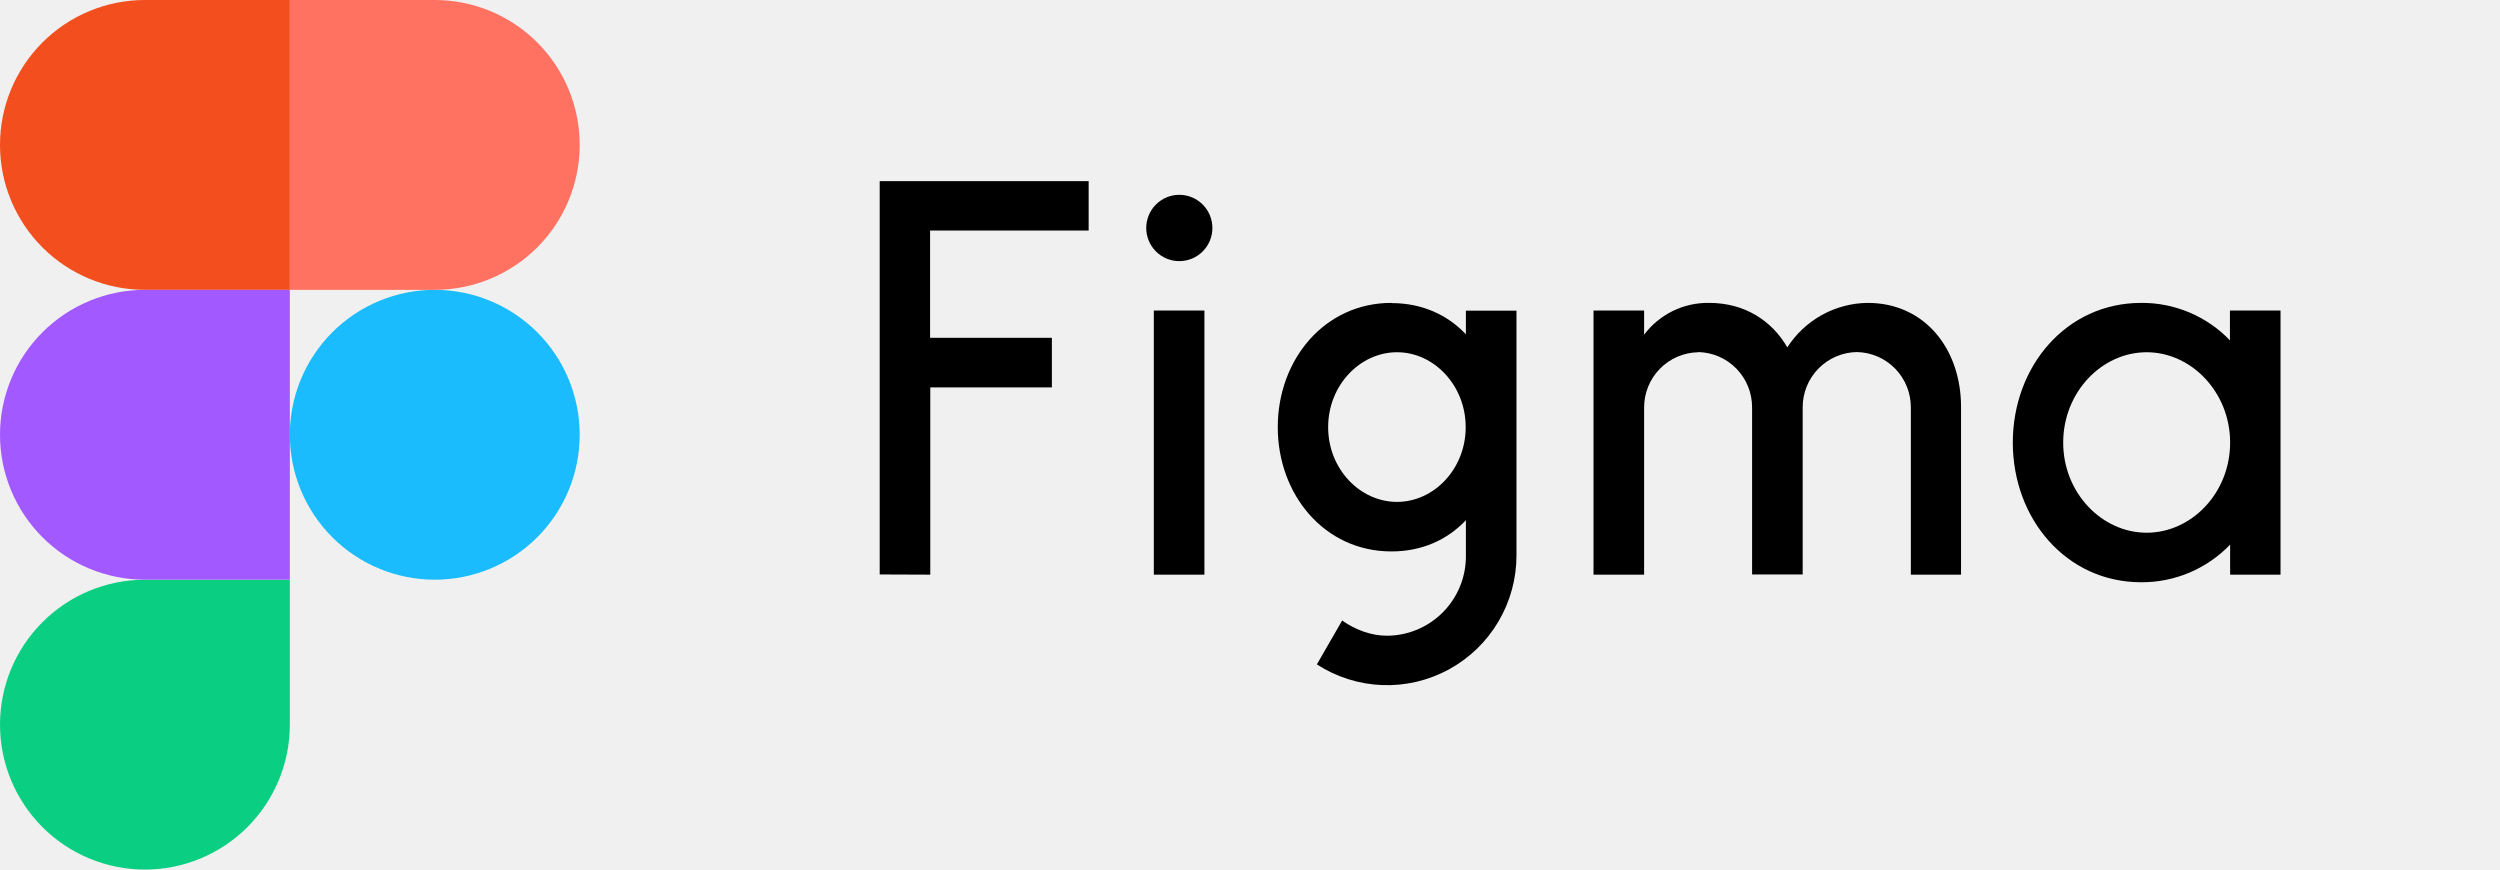
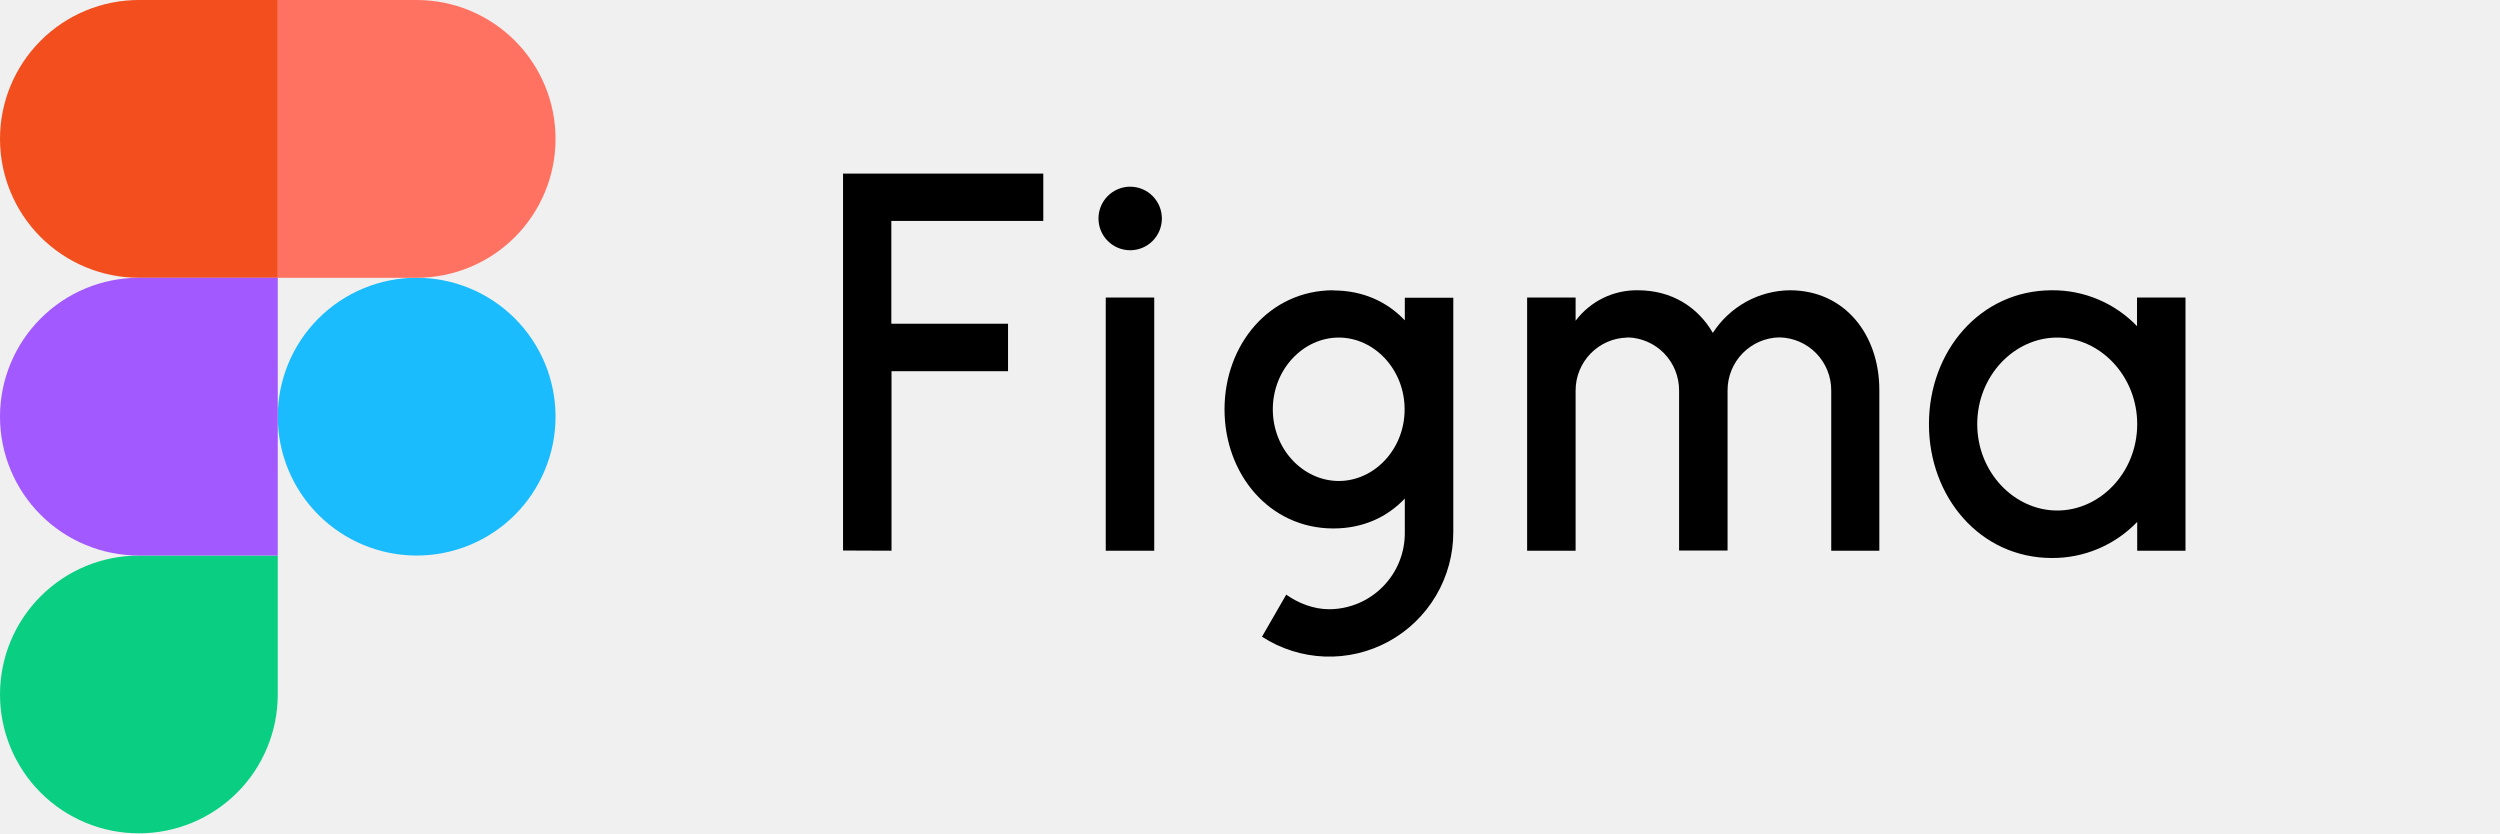
- <svg xmlns="http://www.w3.org/2000/svg" width="115" height="40" viewBox="0 0 115 40" fill="none">
+ <svg xmlns="http://www.w3.org/2000/svg" width="120" height="40" viewBox="0 0 120 40" fill="none">
  <g clip-path="url(#clip0_411_5839)">
    <path d="M13.333 20C13.333 18.232 14.035 16.536 15.286 15.286C16.536 14.035 18.232 13.333 20 13.333C21.768 13.333 23.463 14.035 24.714 15.286C25.964 16.536 26.666 18.232 26.666 20C26.666 21.768 25.964 23.463 24.714 24.714C23.463 25.964 21.768 26.666 20 26.666C18.232 26.666 16.536 25.964 15.286 24.714C14.035 23.463 13.333 21.768 13.333 20Z" fill="#1ABCFE" />
    <path d="M0 33.334C0 31.566 0.702 29.87 1.953 28.62C3.203 27.369 4.899 26.667 6.667 26.667H13.333V33.334C13.333 35.102 12.631 36.797 11.381 38.048C10.13 39.298 8.435 40 6.667 40C4.899 40 3.203 39.298 1.953 38.048C0.702 36.797 0 35.102 0 33.334H0Z" fill="#0ACF83" />
    <path d="M13.333 0V13.333H20C21.768 13.333 23.463 12.631 24.714 11.381C25.964 10.13 26.666 8.435 26.666 6.667C26.666 4.899 25.964 3.203 24.714 1.953C23.463 0.702 21.768 0 20 0L13.333 0Z" fill="#FF7262" />
    <path d="M0 6.667C0 8.435 0.702 10.13 1.953 11.381C3.203 12.631 4.899 13.333 6.667 13.333H13.333V0H6.667C4.899 0 3.203 0.702 1.953 1.953C0.702 3.203 0 4.899 0 6.667H0Z" fill="#F24E1E" />
    <path d="M0 20C0 21.768 0.702 23.463 1.953 24.714C3.203 25.964 4.899 26.666 6.667 26.666H13.333V13.333H6.667C4.899 13.333 3.203 14.035 1.953 15.286C0.702 16.536 0 18.232 0 20H0Z" fill="#A259FF" />
  </g>
  <g clip-path="url(#clip1_411_5839)">
    <path d="M40.466 8.333V26.425L42.793 26.434V17.819H48.386V15.539H42.784V10.604H50.078V8.333H40.466ZM54.248 12.012C54.652 12.012 55.039 11.852 55.324 11.566C55.61 11.28 55.77 10.892 55.77 10.487C55.77 10.082 55.61 9.694 55.324 9.408C55.039 9.122 54.652 8.961 54.248 8.961C53.845 8.961 53.458 9.122 53.173 9.408C52.887 9.694 52.727 10.082 52.727 10.487C52.727 10.892 52.887 11.28 53.173 11.566C53.458 11.852 53.845 12.012 54.248 12.012ZM53.076 14.283V26.434H55.403V14.283H53.076Z" fill="black" />
    <path fill-rule="evenodd" clip-rule="evenodd" d="M64.004 13.933C60.925 13.933 58.777 16.544 58.777 19.649C58.777 22.754 60.925 25.366 64.004 25.366C65.418 25.366 66.581 24.828 67.431 23.93V25.545C67.437 26.028 67.348 26.507 67.168 26.955C66.988 27.403 66.721 27.81 66.383 28.154C66.046 28.498 65.643 28.771 65.199 28.958C64.755 29.145 64.279 29.242 63.798 29.243C63.055 29.243 62.321 28.956 61.739 28.543L60.576 30.562C61.475 31.145 62.515 31.474 63.586 31.514C64.656 31.554 65.718 31.303 66.658 30.788C67.598 30.274 68.383 29.514 68.928 28.59C69.474 27.666 69.761 26.611 69.758 25.537V14.292H67.431V15.377C66.581 14.48 65.418 13.942 64.004 13.942V13.933ZM61.095 19.649C61.095 17.72 62.563 16.203 64.263 16.203C65.963 16.203 67.422 17.729 67.422 19.649C67.422 21.579 65.955 23.087 64.263 23.087C62.563 23.087 61.095 21.579 61.095 19.649Z" fill="black" />
    <path d="M78.117 16.204C77.452 16.215 76.818 16.489 76.352 16.966C75.886 17.443 75.627 18.085 75.629 18.752V26.434H73.302V14.283H75.629V15.396C75.977 14.933 76.43 14.56 76.949 14.305C77.469 14.051 78.04 13.924 78.618 13.933C80.247 13.933 81.5 14.741 82.216 15.979C82.616 15.358 83.162 14.847 83.807 14.489C84.452 14.132 85.176 13.941 85.912 13.933C88.553 13.933 90.208 16.069 90.208 18.716V26.434H87.899V18.743C87.902 18.076 87.642 17.434 87.177 16.957C86.711 16.48 86.077 16.206 85.411 16.195C84.746 16.206 84.112 16.48 83.646 16.957C83.18 17.434 82.921 18.076 82.923 18.743V26.425H80.596V18.743C80.599 18.078 80.34 17.437 79.877 16.96C79.413 16.484 78.781 16.209 78.117 16.195V16.204Z" fill="black" />
    <path fill-rule="evenodd" clip-rule="evenodd" d="M102.586 15.665C102.057 15.112 101.422 14.674 100.719 14.376C100.016 14.078 99.259 13.927 98.496 13.933C95.041 13.933 92.589 16.858 92.589 20.358C92.589 23.858 95.041 26.784 98.496 26.784C99.259 26.788 100.015 26.636 100.718 26.339C101.421 26.041 102.056 25.603 102.586 25.052V26.434H104.904V14.283H102.577V15.665H102.586ZM94.907 20.358C94.907 18.043 96.679 16.203 98.746 16.203C100.805 16.203 102.586 18.043 102.586 20.358C102.586 22.674 100.814 24.505 98.746 24.505C96.688 24.505 94.907 22.674 94.907 20.358Z" fill="black" />
  </g>
  <defs>
    <clipPath id="clip0_411_5839">
      <rect width="26.667" height="40" fill="white" />
    </clipPath>
    <clipPath id="clip1_411_5839">
      <rect width="65.333" height="23.333" fill="white" transform="translate(40 8.33301)" />
    </clipPath>
  </defs>
</svg>
